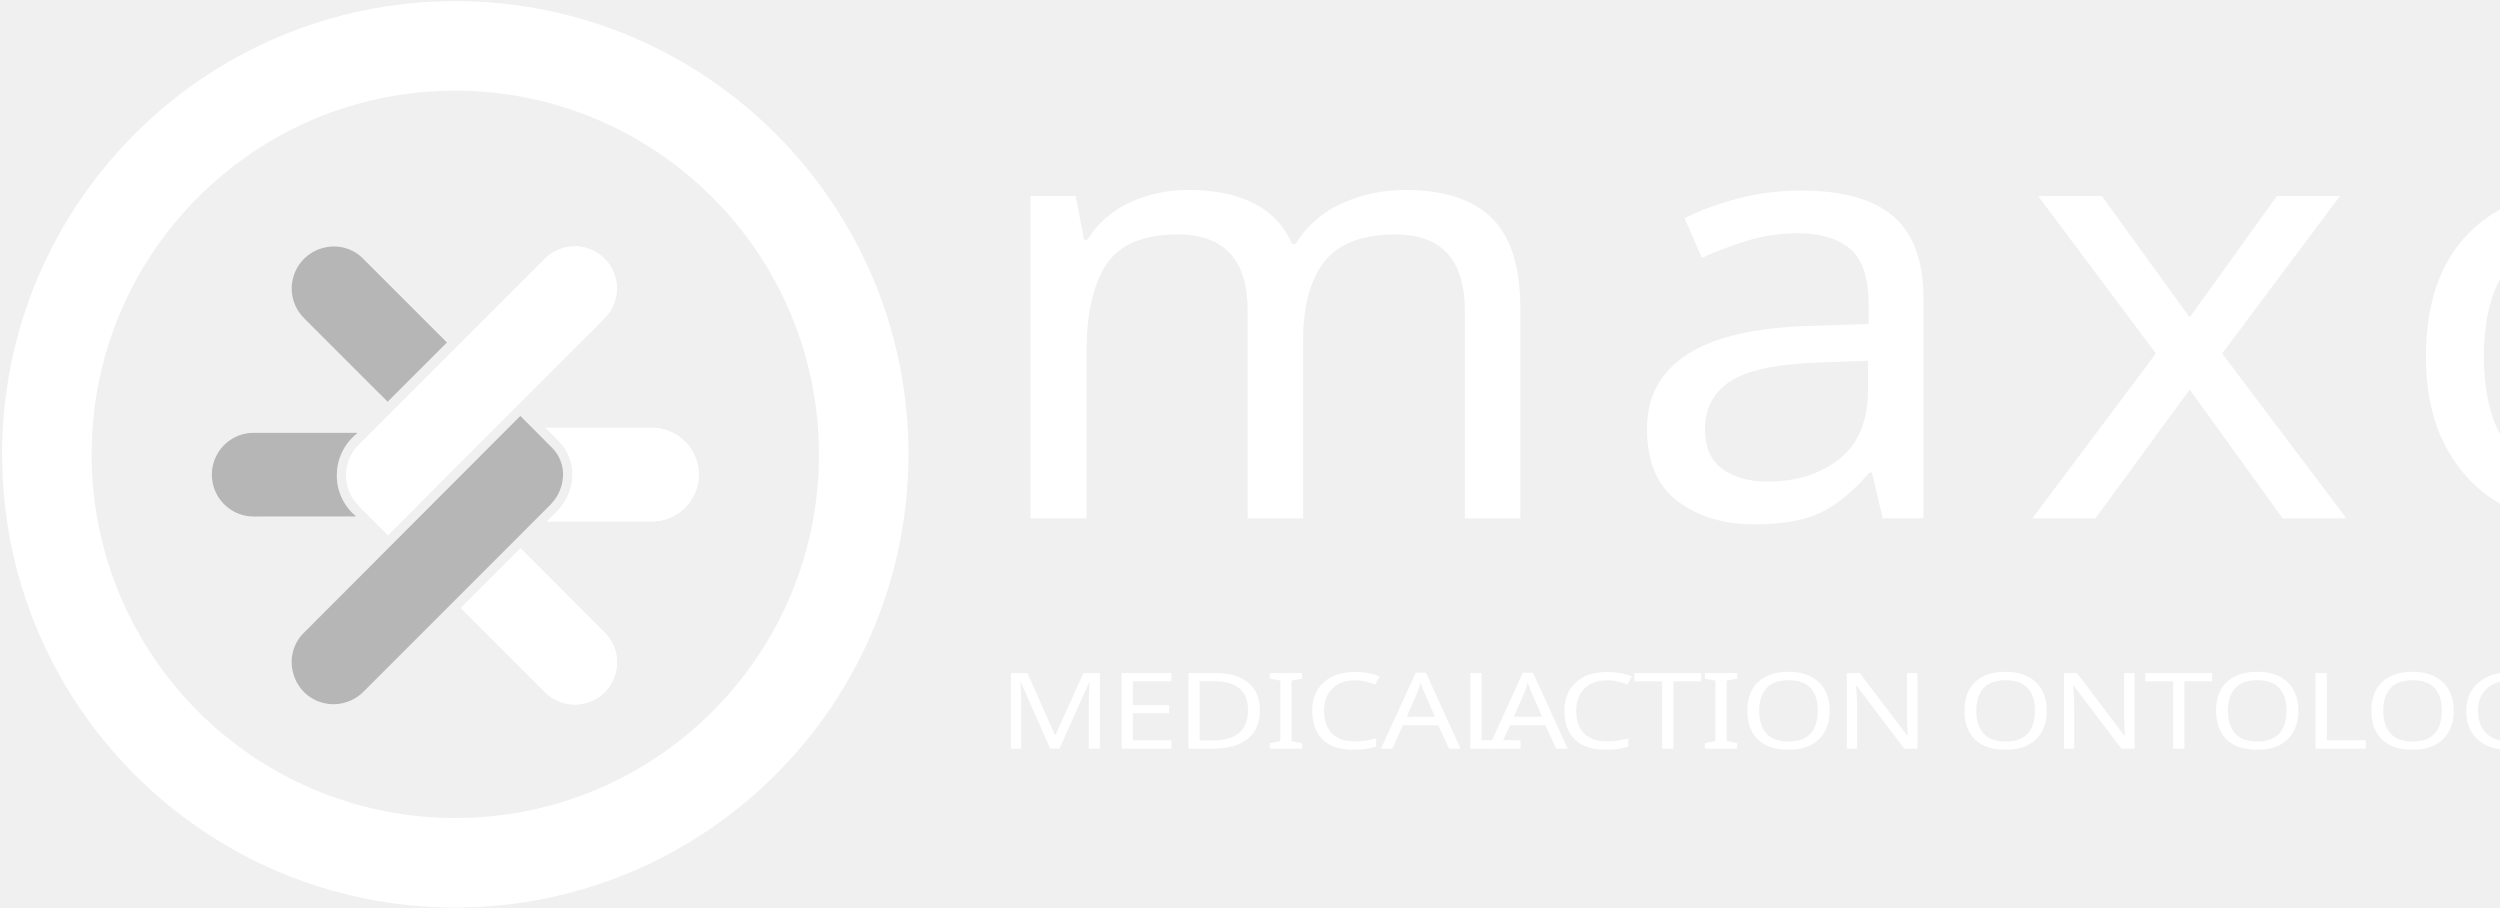
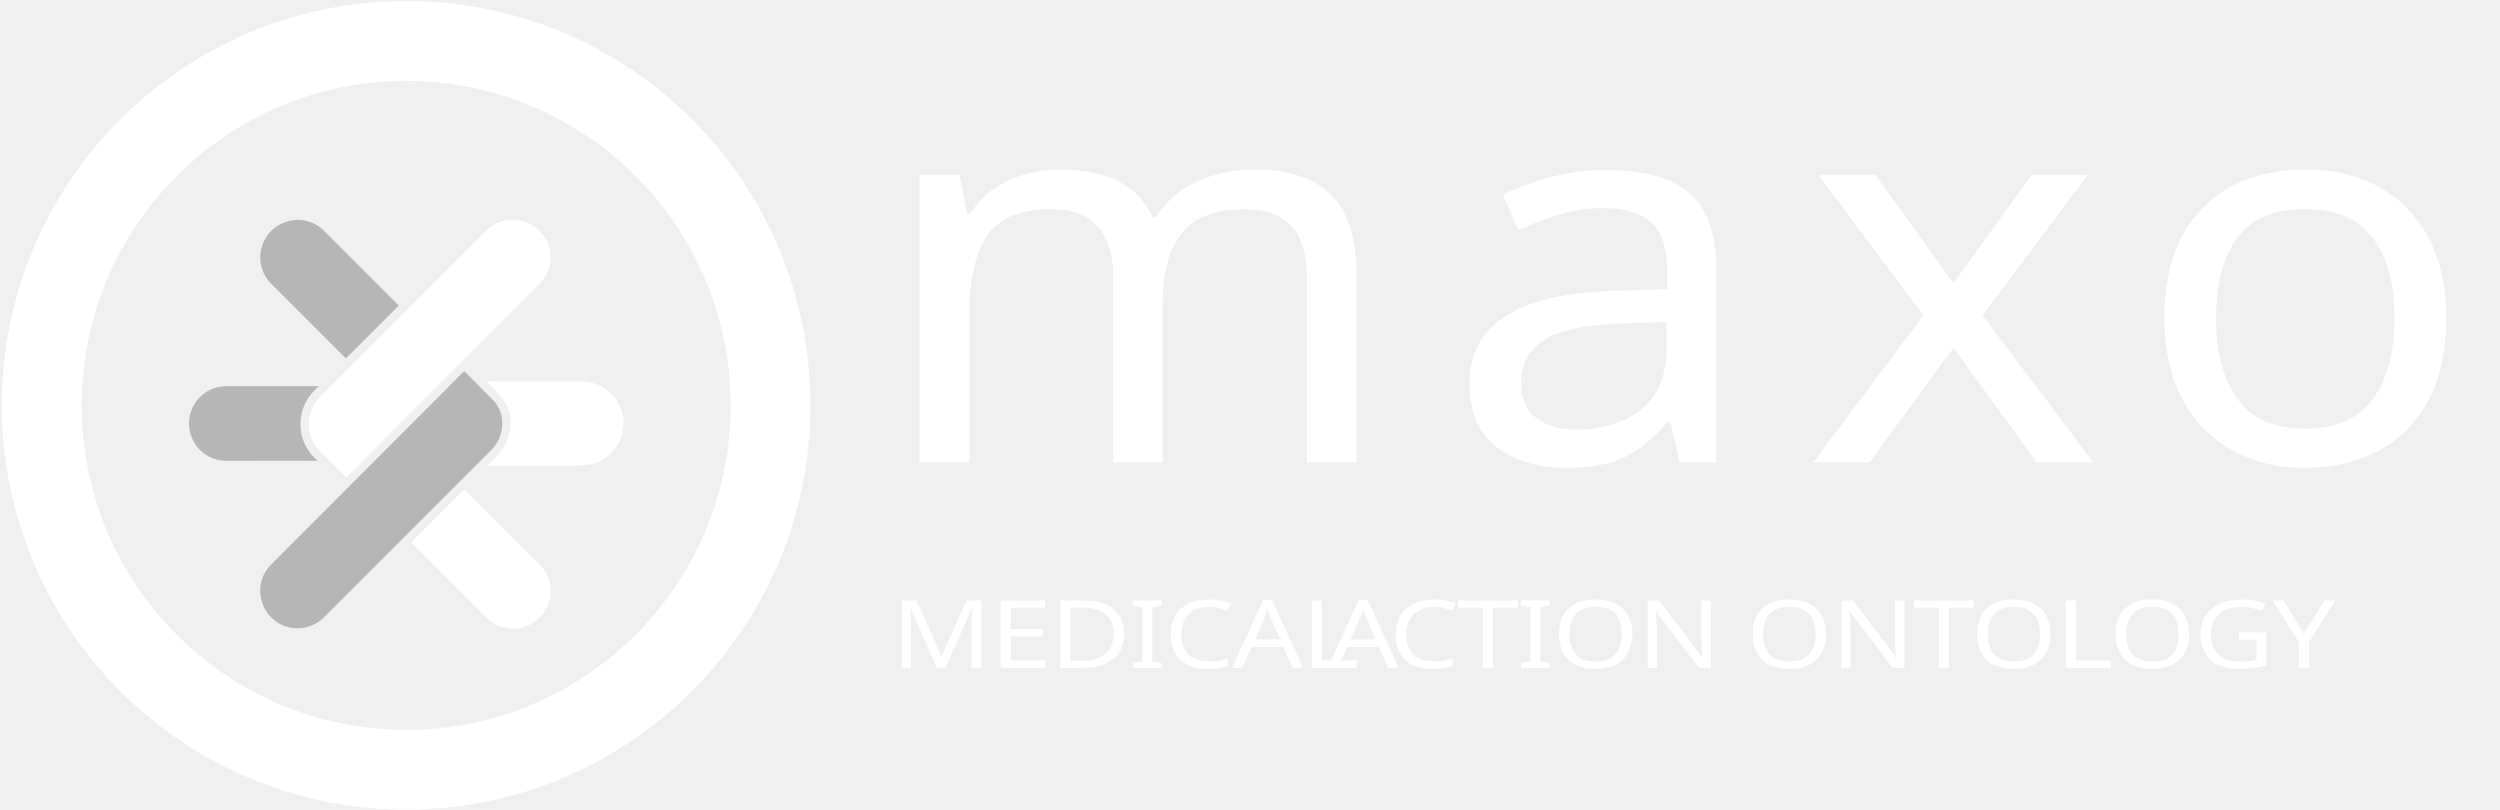
- <svg xmlns="http://www.w3.org/2000/svg" id="logos" viewBox="0 0 446.826 162.204">
+ <svg xmlns="http://www.w3.org/2000/svg" id="logos" viewBox="0 0 500.826 162.204">
  <defs>
-     <style>.cls-1,.cls-2,.cls-4{fill:#fff;}.cls-2{font-size:18.942px;font-family:AppleSDGothicNeo-UltraLight-KSCpc-EUC-H, Apple SD Gothic Neo;letter-spacing:-0.021em;}.cls-3{letter-spacing:-0.042em;}.cls-4{font-size:107.482px;font-family:KelsonSans-Light, Kelson Sans;letter-spacing:0.072em;}.cls-5{fill:#b6b6b6;}</style>
+     <style>
+       .cls-1,
+       .cls-2,
+       .cls-4 {
+         fill: #fff;
+       }
+       .cls-2 {
+         font-size: 18.942px;
+         font-family: AppleSDGothicNeo-UltraLight-KSCpc-EUC-H, Apple SD Gothic Neo;
+         letter-spacing: -0.021em;
+       }
+       .cls-3 {
+         letter-spacing: -0.042em;
+       }
+       .cls-4 {
+         font-size: 107.482px;
+         font-family: KelsonSans-Light, Kelson Sans;
+         letter-spacing: 0.072em;
+       }
+       .cls-5 {
+         fill: #b6b6b6;
+       }
+     </style>
  </defs>
  <path class="cls-1" d="M81.375,162.204a81,81,0,1,1,81-81A81.092,81.092,0,0,1,81.375,162.204Zm0-146a65,65,0,1,0,65,65A65.074,65.074,0,0,0,81.375,16.204Z" />
-   <text class="cls-2" transform="translate(178.5089 133.8097) scale(1.1787 1)">MEDICAL <tspan class="cls-3" x="74.196" y="0">A</tspan>
+   <text class="cls-2" transform="translate(178.5089 133.8097) scale(1.1787 1)">
+     MEDICAL
+     <tspan class="cls-3" x="74.196" y="0">A</tspan>
    <tspan x="84.614" y="0">CTION ONTOLOGY</tspan>
  </text>
  <text class="cls-4" transform="translate(174.5093 92.638) scale(1.0591 1)">maxo</text>
  <g id="oFuDpS.tif">
    <path class="cls-1" d="M92.996,74.348c-.096.089-.185.167-.268.251Q85.085,82.255,77.442,89.913q-11.495,11.519-22.99,23.039a7.324,7.324,0,0,0-2.11,7.154,7.438,7.438,0,0,0,8.534,5.657,7.671,7.671,0,0,0,4.206-2.239Q81.578,107.01,98.088,90.51c.179-.179.36-.358.528-.548a7.673,7.673,0,0,0,2.006-4.705A6.663,6.663,0,0,0,98.593,79.95q-2.701-2.707-5.395-5.42C93.14,74.471,93.075,74.419,92.996,74.348Zm-23.601,21.34a4.037,4.037,0,0,1,.291-.376q5.324-5.36,10.653-10.715,6.424-6.438,12.864-12.86,5.484-5.482,10.967-10.967c1.366-1.367,2.758-2.71,4.091-4.109A7.526,7.526,0,0,0,97.382,46.262q-6.961,6.953-13.915,13.913-9.661,9.66-19.32,19.321A7.681,7.681,0,0,0,63.48,89.667a30.294,30.294,0,0,0,2.381,2.481C67.007,93.307,68.164,94.455,69.396,95.688Zm12.995,12.979c.067.071.14.151.215.227q7.367,7.368,14.736,14.735.218.218.448.422a7.528,7.528,0,0,0,10.211-11.058q-7.374-7.387-14.76-14.762c-.076-.076-.155-.148-.212-.203ZM69.295,71.806,79.888,61.212c-.003-.003-.041-.048-.083-.09q-7.392-7.391-14.786-14.78a7.304,7.304,0,0,0-7.033-2.094,7.493,7.493,0,0,0-3.552,12.717q7.311,7.293,14.606,14.601C69.141,71.666,69.248,71.761,69.295,71.806Zm28.47,21.402h.508q9.039,0,18.079-.006a10.599,10.599,0,0,0,1.655-.138,8.365,8.365,0,0,0-1.578-16.597q-9.257-.007-18.514-.001h-.377c.132.142.209.229.291.312.68.686,1.375,1.358,2.038,2.06a8.386,8.386,0,0,1,2.321,7.415,9.518,9.518,0,0,1-2.713,5.249C98.938,92.052,98.386,92.59,97.765,93.208ZM63.852,77.447l-.054-.092h-.313q-9.076,0-18.151.004a8.396,8.396,0,0,0-1.189.083,7.491,7.491,0,0,0,1.232,14.886c5.966-.025,11.932-.006,17.898-.007.101,0,.202-.014.389-.028A9.356,9.356,0,0,1,60.204,84.8,9.502,9.502,0,0,1,63.852,77.447Z" />
    <path class="cls-5" d="M92.996,74.348c.079.07.143.123.202.181q2.698,2.71,5.395,5.42a6.663,6.663,0,0,1,2.028,5.307,7.673,7.673,0,0,1-2.006,4.705c-.168.19-.348.369-.528.548q-16.504,16.506-33.006,33.014a7.671,7.671,0,0,1-4.206,2.239,7.438,7.438,0,0,1-8.534-5.657,7.324,7.324,0,0,1,2.11-7.154q11.495-11.52,22.99-23.039,7.642-7.658,15.286-15.314C92.812,74.515,92.901,74.437,92.996,74.348Z" />
    <path class="cls-1" d="M69.396,95.688c-1.232-1.233-2.389-2.381-3.534-3.54A30.294,30.294,0,0,1,63.48,89.667a7.681,7.681,0,0,1,.666-10.171q9.658-9.663,19.32-19.321,6.957-6.957,13.915-13.913a7.526,7.526,0,0,1,10.879,10.399c-1.333,1.399-2.724,2.742-4.091,4.109q-5.483,5.484-10.967,10.967-6.432,6.43-12.864,12.86Q75.003,89.944,69.687,95.312A4.037,4.037,0,0,0,69.396,95.688Z" />
    <path class="cls-1" d="M82.391,108.667,93.028,98.029c.058.055.137.127.212.203q7.381,7.38,14.76,14.762A7.528,7.528,0,0,1,97.79,124.052q-.23-.204-.448-.422-7.369-7.367-14.736-14.735C82.53,108.818,82.458,108.739,82.391,108.667Z" />
    <path class="cls-5" d="M69.295,71.806c-.047-.045-.154-.14-.255-.24q-7.302-7.301-14.606-14.601A7.493,7.493,0,0,1,57.987,44.248,7.304,7.304,0,0,1,65.02,46.343q7.4,7.382,14.786,14.78c.042.042.081.087.083.09Z" />
    <path class="cls-1" d="M97.765,93.208c.621-.618,1.173-1.156,1.711-1.706a9.518,9.518,0,0,0,2.713-5.249,8.386,8.386,0,0,0-2.321-7.415c-.663-.702-1.359-1.374-2.038-2.06-.082-.083-.159-.17-.291-.312h.377q9.257,0,18.514.001a8.365,8.365,0,0,1,1.578,16.597,10.599,10.599,0,0,1-1.655.138q-9.039.014-18.079.006Z" />
    <path class="cls-5" d="M63.852,77.447A9.502,9.502,0,0,0,60.204,84.8a9.356,9.356,0,0,0,3.459,7.492c-.187.014-.288.028-.389.028-5.966.001-11.932-.018-17.898.007A7.491,7.491,0,0,1,44.145,77.442a8.396,8.396,0,0,1,1.189-.083q9.076-.008,18.151-.004h.313Z" />
  </g>
</svg>
